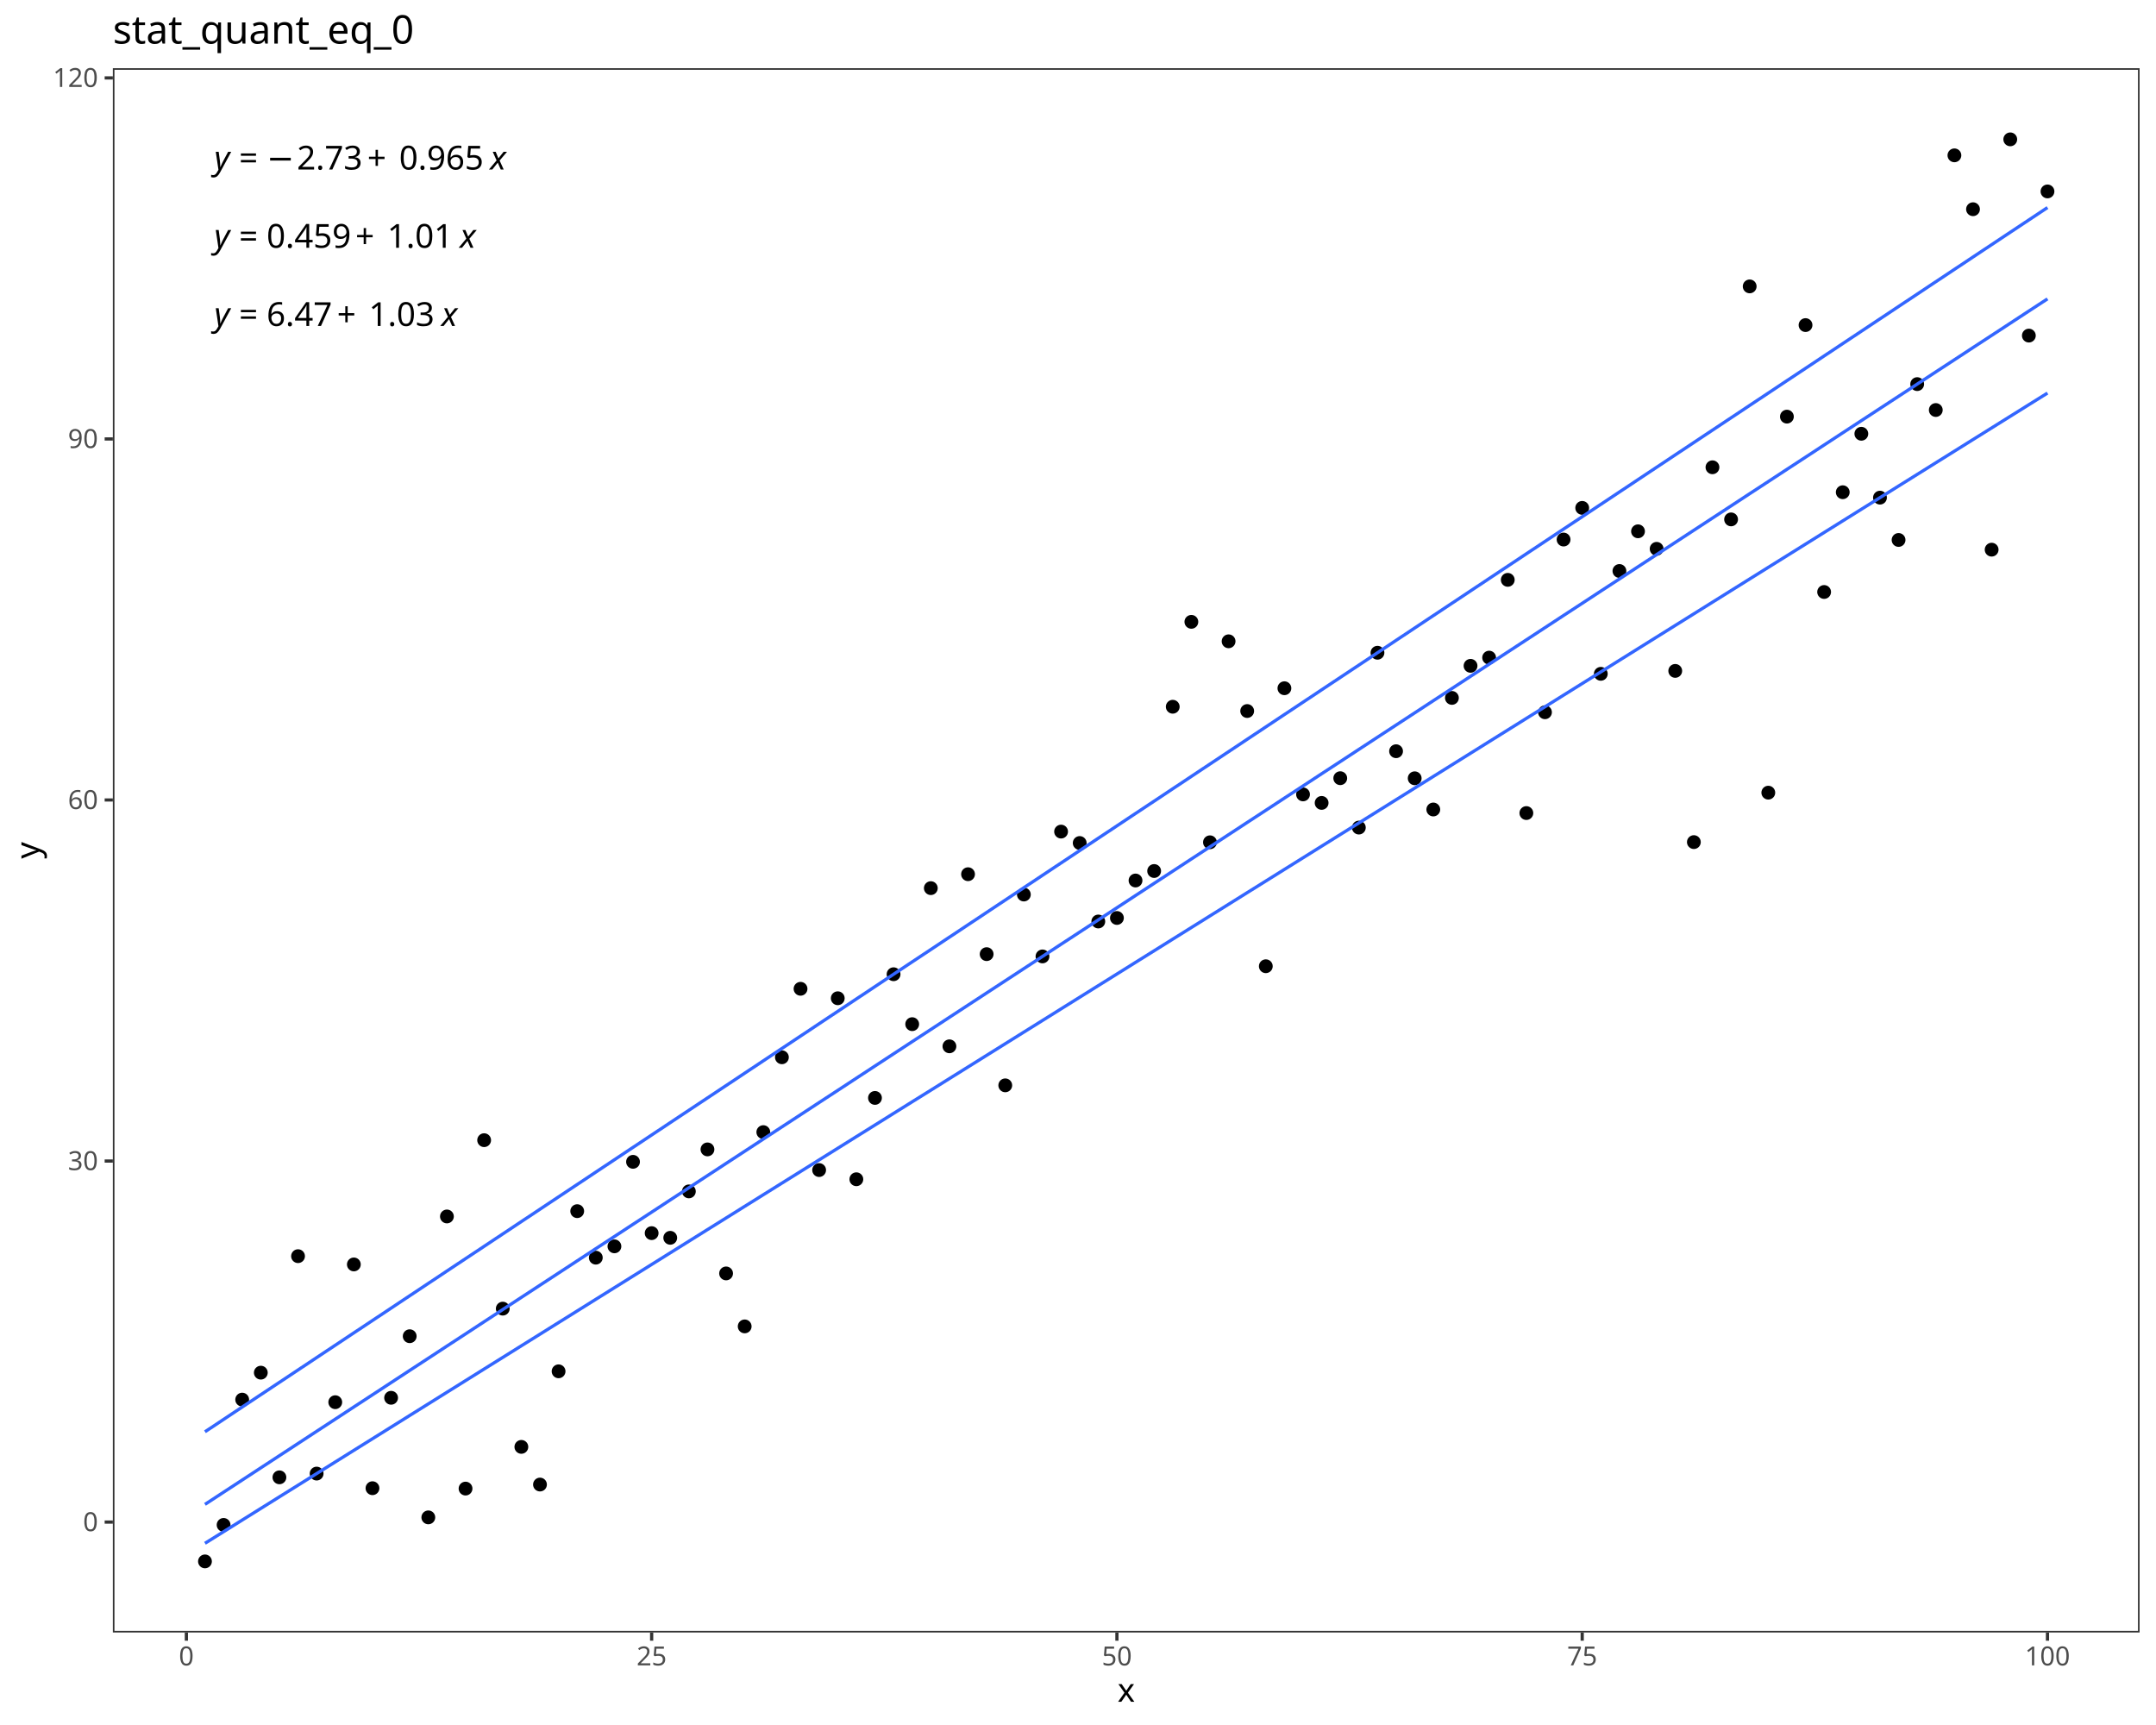
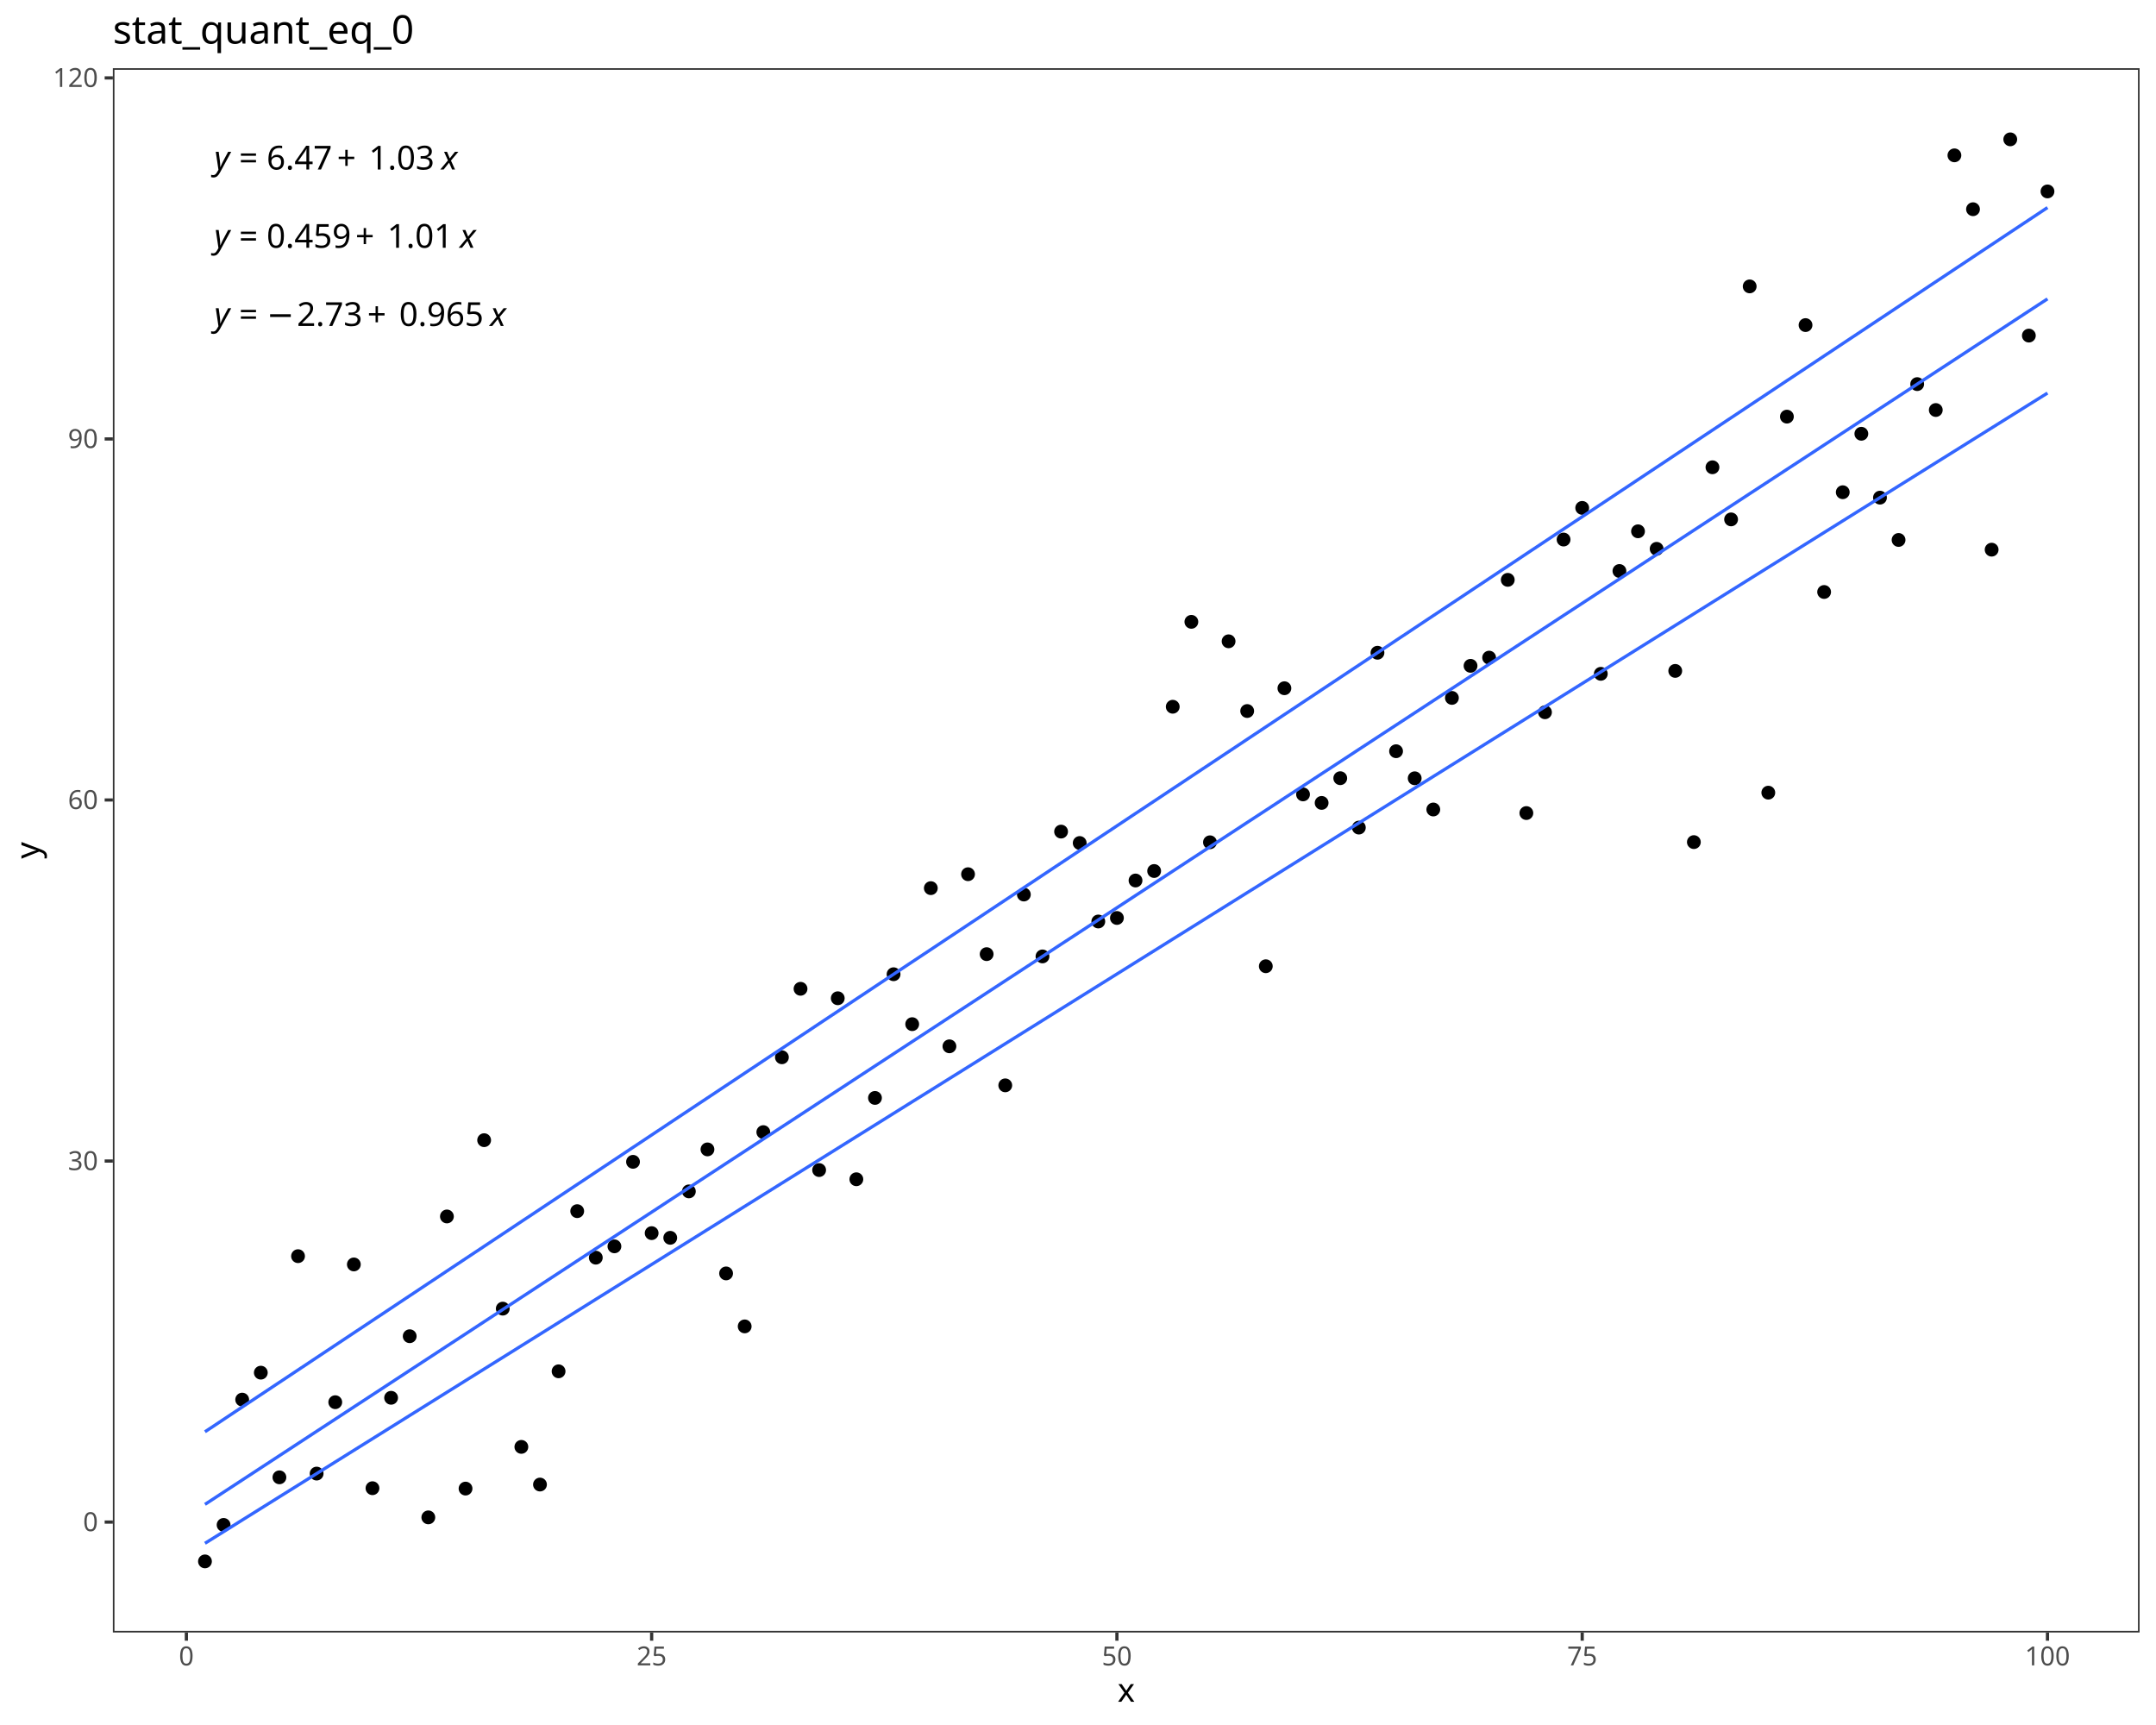
<svg xmlns="http://www.w3.org/2000/svg" class="svglite" data-engine-version="2.0" width="720.00pt" height="576.00pt" viewBox="0 0 720.00 576.00">
  <defs>
    <style type="text/css">
    .svglite line, .svglite polyline, .svglite polygon, .svglite path, .svglite rect, .svglite circle {
      fill: none;
      stroke: #000000;
      stroke-linecap: round;
      stroke-linejoin: round;
      stroke-miterlimit: 10.00;
    }
  </style>
  </defs>
  <rect width="100%" height="100%" style="stroke: none; fill: #FFFFFF;" />
  <defs>
    <clipPath id="cpMC4wMHw3MjAuMDB8MC4wMHw1NzYuMDA=">
      <rect x="0.00" y="0.00" width="720.00" height="576.00" />
    </clipPath>
  </defs>
  <g clip-path="url(#cpMC4wMHw3MjAuMDB8MC4wMHw1NzYuMDA=)">
    <rect x="0.00" y="0.00" width="720.00" height="576.00" style="stroke-width: 1.07; stroke: #FFFFFF; fill: #FFFFFF;" />
  </g>
  <defs>
    <clipPath id="cpMzcuNjl8NzE0LjUyfDIyLjc4fDU0NS4xMQ==">
      <rect x="37.69" y="22.78" width="676.83" height="522.33" />
    </clipPath>
  </defs>
  <g clip-path="url(#cpMzcuNjl8NzE0LjUyfDIyLjc4fDU0NS4xMQ==)">
    <rect x="37.69" y="22.78" width="676.83" height="522.33" style="stroke-width: 1.07; stroke: none; fill: #FFFFFF;" />
    <circle cx="68.45" cy="521.37" r="1.95" style="stroke-width: 0.71; fill: #000000;" />
    <circle cx="74.67" cy="509.19" r="1.95" style="stroke-width: 0.71; fill: #000000;" />
    <circle cx="80.88" cy="467.35" r="1.95" style="stroke-width: 0.71; fill: #000000;" />
    <circle cx="87.10" cy="458.35" r="1.95" style="stroke-width: 0.71; fill: #000000;" />
    <circle cx="93.31" cy="493.30" r="1.95" style="stroke-width: 0.71; fill: #000000;" />
    <circle cx="99.53" cy="419.45" r="1.95" style="stroke-width: 0.71; fill: #000000;" />
    <circle cx="105.74" cy="492.05" r="1.95" style="stroke-width: 0.71; fill: #000000;" />
    <circle cx="111.96" cy="468.21" r="1.95" style="stroke-width: 0.71; fill: #000000;" />
    <circle cx="118.17" cy="422.21" r="1.95" style="stroke-width: 0.71; fill: #000000;" />
    <circle cx="124.39" cy="496.93" r="1.95" style="stroke-width: 0.71; fill: #000000;" />
    <circle cx="130.61" cy="466.74" r="1.95" style="stroke-width: 0.71; fill: #000000;" />
    <circle cx="136.82" cy="446.18" r="1.95" style="stroke-width: 0.71; fill: #000000;" />
    <circle cx="143.04" cy="506.67" r="1.95" style="stroke-width: 0.71; fill: #000000;" />
    <circle cx="149.25" cy="406.19" r="1.95" style="stroke-width: 0.71; fill: #000000;" />
    <circle cx="155.47" cy="497.06" r="1.95" style="stroke-width: 0.71; fill: #000000;" />
    <circle cx="161.68" cy="380.72" r="1.95" style="stroke-width: 0.71; fill: #000000;" />
    <circle cx="167.90" cy="436.97" r="1.95" style="stroke-width: 0.71; fill: #000000;" />
    <circle cx="174.11" cy="483.13" r="1.95" style="stroke-width: 0.71; fill: #000000;" />
    <circle cx="180.33" cy="495.71" r="1.95" style="stroke-width: 0.71; fill: #000000;" />
    <circle cx="186.54" cy="457.90" r="1.95" style="stroke-width: 0.71; fill: #000000;" />
    <circle cx="192.76" cy="404.42" r="1.95" style="stroke-width: 0.71; fill: #000000;" />
    <circle cx="198.97" cy="419.95" r="1.95" style="stroke-width: 0.71; fill: #000000;" />
    <circle cx="205.19" cy="416.17" r="1.95" style="stroke-width: 0.71; fill: #000000;" />
    <circle cx="211.40" cy="387.95" r="1.95" style="stroke-width: 0.71; fill: #000000;" />
    <circle cx="217.62" cy="411.76" r="1.95" style="stroke-width: 0.71; fill: #000000;" />
    <circle cx="223.83" cy="413.32" r="1.95" style="stroke-width: 0.71; fill: #000000;" />
    <circle cx="230.05" cy="397.82" r="1.95" style="stroke-width: 0.71; fill: #000000;" />
    <circle cx="236.26" cy="383.80" r="1.95" style="stroke-width: 0.71; fill: #000000;" />
    <circle cx="242.48" cy="425.21" r="1.95" style="stroke-width: 0.71; fill: #000000;" />
    <circle cx="248.69" cy="442.90" r="1.95" style="stroke-width: 0.71; fill: #000000;" />
    <circle cx="254.91" cy="378.03" r="1.95" style="stroke-width: 0.71; fill: #000000;" />
    <circle cx="261.12" cy="353.04" r="1.95" style="stroke-width: 0.71; fill: #000000;" />
    <circle cx="267.34" cy="330.17" r="1.95" style="stroke-width: 0.71; fill: #000000;" />
    <circle cx="273.55" cy="390.70" r="1.95" style="stroke-width: 0.71; fill: #000000;" />
    <circle cx="279.77" cy="333.33" r="1.95" style="stroke-width: 0.71; fill: #000000;" />
    <circle cx="285.98" cy="393.77" r="1.95" style="stroke-width: 0.71; fill: #000000;" />
    <circle cx="292.20" cy="366.61" r="1.95" style="stroke-width: 0.71; fill: #000000;" />
    <circle cx="298.41" cy="325.31" r="1.95" style="stroke-width: 0.71; fill: #000000;" />
    <circle cx="304.63" cy="341.98" r="1.95" style="stroke-width: 0.71; fill: #000000;" />
    <circle cx="310.85" cy="296.56" r="1.95" style="stroke-width: 0.71; fill: #000000;" />
    <circle cx="317.06" cy="349.38" r="1.95" style="stroke-width: 0.71; fill: #000000;" />
    <circle cx="323.28" cy="291.91" r="1.95" style="stroke-width: 0.71; fill: #000000;" />
    <circle cx="329.49" cy="318.60" r="1.95" style="stroke-width: 0.71; fill: #000000;" />
    <circle cx="335.71" cy="362.41" r="1.95" style="stroke-width: 0.71; fill: #000000;" />
    <circle cx="341.92" cy="298.69" r="1.95" style="stroke-width: 0.71; fill: #000000;" />
    <circle cx="348.14" cy="319.36" r="1.95" style="stroke-width: 0.71; fill: #000000;" />
    <circle cx="354.35" cy="277.68" r="1.95" style="stroke-width: 0.71; fill: #000000;" />
    <circle cx="360.57" cy="281.49" r="1.95" style="stroke-width: 0.71; fill: #000000;" />
    <circle cx="366.78" cy="307.70" r="1.95" style="stroke-width: 0.71; fill: #000000;" />
    <circle cx="373.00" cy="306.52" r="1.95" style="stroke-width: 0.71; fill: #000000;" />
    <circle cx="379.21" cy="294.01" r="1.95" style="stroke-width: 0.71; fill: #000000;" />
    <circle cx="385.43" cy="290.84" r="1.95" style="stroke-width: 0.71; fill: #000000;" />
    <circle cx="391.64" cy="235.99" r="1.95" style="stroke-width: 0.71; fill: #000000;" />
    <circle cx="397.86" cy="207.64" r="1.95" style="stroke-width: 0.71; fill: #000000;" />
    <circle cx="404.07" cy="281.25" r="1.95" style="stroke-width: 0.71; fill: #000000;" />
    <circle cx="410.29" cy="214.14" r="1.95" style="stroke-width: 0.71; fill: #000000;" />
    <circle cx="416.50" cy="237.42" r="1.95" style="stroke-width: 0.71; fill: #000000;" />
    <circle cx="422.72" cy="322.64" r="1.95" style="stroke-width: 0.71; fill: #000000;" />
    <circle cx="428.93" cy="229.81" r="1.95" style="stroke-width: 0.71; fill: #000000;" />
    <circle cx="435.15" cy="265.26" r="1.95" style="stroke-width: 0.71; fill: #000000;" />
    <circle cx="441.36" cy="268.10" r="1.95" style="stroke-width: 0.71; fill: #000000;" />
    <circle cx="447.58" cy="259.85" r="1.95" style="stroke-width: 0.71; fill: #000000;" />
    <circle cx="453.79" cy="276.34" r="1.95" style="stroke-width: 0.71; fill: #000000;" />
    <circle cx="460.01" cy="217.96" r="1.95" style="stroke-width: 0.71; fill: #000000;" />
    <circle cx="466.22" cy="250.84" r="1.95" style="stroke-width: 0.71; fill: #000000;" />
    <circle cx="472.44" cy="259.88" r="1.95" style="stroke-width: 0.71; fill: #000000;" />
    <circle cx="478.65" cy="270.30" r="1.95" style="stroke-width: 0.71; fill: #000000;" />
    <circle cx="484.87" cy="233.04" r="1.95" style="stroke-width: 0.71; fill: #000000;" />
    <circle cx="491.09" cy="222.33" r="1.95" style="stroke-width: 0.71; fill: #000000;" />
    <circle cx="497.30" cy="219.59" r="1.95" style="stroke-width: 0.71; fill: #000000;" />
    <circle cx="503.52" cy="193.62" r="1.95" style="stroke-width: 0.71; fill: #000000;" />
    <circle cx="509.73" cy="271.49" r="1.95" style="stroke-width: 0.71; fill: #000000;" />
    <circle cx="515.95" cy="237.83" r="1.95" style="stroke-width: 0.71; fill: #000000;" />
    <circle cx="522.16" cy="180.16" r="1.95" style="stroke-width: 0.71; fill: #000000;" />
    <circle cx="528.38" cy="169.59" r="1.95" style="stroke-width: 0.71; fill: #000000;" />
    <circle cx="534.59" cy="225.00" r="1.95" style="stroke-width: 0.71; fill: #000000;" />
    <circle cx="540.81" cy="190.66" r="1.95" style="stroke-width: 0.71; fill: #000000;" />
    <circle cx="547.02" cy="177.41" r="1.95" style="stroke-width: 0.71; fill: #000000;" />
    <circle cx="553.24" cy="183.26" r="1.95" style="stroke-width: 0.71; fill: #000000;" />
    <circle cx="559.45" cy="224.02" r="1.95" style="stroke-width: 0.71; fill: #000000;" />
    <circle cx="565.67" cy="281.19" r="1.95" style="stroke-width: 0.71; fill: #000000;" />
    <circle cx="571.88" cy="156.03" r="1.95" style="stroke-width: 0.71; fill: #000000;" />
    <circle cx="578.10" cy="173.43" r="1.95" style="stroke-width: 0.71; fill: #000000;" />
    <circle cx="584.31" cy="95.63" r="1.95" style="stroke-width: 0.71; fill: #000000;" />
    <circle cx="590.53" cy="264.68" r="1.95" style="stroke-width: 0.71; fill: #000000;" />
    <circle cx="596.74" cy="139.12" r="1.95" style="stroke-width: 0.71; fill: #000000;" />
    <circle cx="602.96" cy="108.55" r="1.95" style="stroke-width: 0.71; fill: #000000;" />
    <circle cx="609.17" cy="197.67" r="1.95" style="stroke-width: 0.71; fill: #000000;" />
    <circle cx="615.39" cy="164.36" r="1.95" style="stroke-width: 0.71; fill: #000000;" />
    <circle cx="621.60" cy="144.84" r="1.95" style="stroke-width: 0.71; fill: #000000;" />
    <circle cx="627.82" cy="166.17" r="1.95" style="stroke-width: 0.71; fill: #000000;" />
    <circle cx="634.03" cy="180.30" r="1.95" style="stroke-width: 0.71; fill: #000000;" />
    <circle cx="640.25" cy="128.26" r="1.95" style="stroke-width: 0.71; fill: #000000;" />
    <circle cx="646.46" cy="136.91" r="1.95" style="stroke-width: 0.71; fill: #000000;" />
    <circle cx="652.68" cy="51.87" r="1.95" style="stroke-width: 0.71; fill: #000000;" />
    <circle cx="658.89" cy="69.86" r="1.95" style="stroke-width: 0.71; fill: #000000;" />
    <circle cx="665.11" cy="183.54" r="1.95" style="stroke-width: 0.71; fill: #000000;" />
    <circle cx="671.33" cy="46.53" r="1.95" style="stroke-width: 0.71; fill: #000000;" />
    <circle cx="677.54" cy="112.06" r="1.95" style="stroke-width: 0.71; fill: #000000;" />
    <circle cx="683.76" cy="63.92" r="1.95" style="stroke-width: 0.71; fill: #000000;" />
    <polyline points="68.45,515.33 74.67,511.45 80.88,507.57 87.10,503.69 93.31,499.81 99.53,495.93 105.74,492.05 111.96,488.17 118.17,484.29 124.39,480.41 130.61,476.53 136.82,472.65 143.04,468.77 149.25,464.89 155.47,461.01 161.68,457.13 167.90,453.26 174.11,449.38 180.33,445.50 186.54,441.62 192.76,437.74 198.97,433.86 205.19,429.98 211.40,426.10 217.62,422.22 223.83,418.34 230.05,414.46 236.26,410.58 242.48,406.70 248.69,402.82 254.91,398.94 261.12,395.06 267.34,391.18 273.55,387.30 279.77,383.42 285.98,379.54 292.20,375.66 298.41,371.78 304.63,367.90 310.85,364.03 317.06,360.15 323.28,356.27 329.49,352.39 335.71,348.51 341.92,344.63 348.14,340.75 354.35,336.87 360.57,332.99 366.78,329.11 373.00,325.23 379.21,321.35 385.43,317.47 391.64,313.59 397.86,309.71 404.07,305.83 410.29,301.95 416.50,298.07 422.72,294.19 428.93,290.31 435.15,286.43 441.36,282.55 447.58,278.67 453.79,274.80 460.01,270.92 466.22,267.04 472.44,263.16 478.65,259.28 484.87,255.40 491.09,251.52 497.30,247.64 503.52,243.76 509.73,239.88 515.95,236.00 522.16,232.12 528.38,228.24 534.59,224.36 540.81,220.48 547.02,216.60 553.24,212.72 559.45,208.84 565.67,204.96 571.88,201.08 578.10,197.20 584.31,193.32 590.53,189.44 596.74,185.57 602.96,181.69 609.17,177.81 615.39,173.93 621.60,170.05 627.82,166.17 634.03,162.29 640.25,158.41 646.46,154.53 652.68,150.65 658.89,146.77 665.11,142.89 671.33,139.01 677.54,135.13 683.76,131.25 " style="stroke-width: 1.07; stroke: #3366FF; stroke-linecap: butt;" />
    <polyline points="68.45,502.33 74.67,498.26 80.88,494.20 87.10,490.13 93.31,486.07 99.53,482.00 105.74,477.93 111.96,473.87 118.17,469.80 124.39,465.74 130.61,461.67 136.82,457.60 143.04,453.54 149.25,449.47 155.47,445.41 161.68,441.34 167.90,437.27 174.11,433.21 180.33,429.14 186.54,425.08 192.76,421.01 198.97,416.94 205.19,412.88 211.40,408.81 217.62,404.75 223.83,400.68 230.05,396.61 236.26,392.55 242.48,388.48 248.69,384.42 254.91,380.35 261.12,376.28 267.34,372.22 273.55,368.15 279.77,364.09 285.98,360.02 292.20,355.95 298.41,351.89 304.63,347.82 310.85,343.76 317.06,339.69 323.28,335.62 329.49,331.56 335.71,327.49 341.92,323.43 348.14,319.36 354.35,315.29 360.57,311.23 366.78,307.16 373.00,303.10 379.21,299.03 385.43,294.96 391.64,290.90 397.86,286.83 404.07,282.77 410.29,278.70 416.50,274.63 422.72,270.57 428.93,266.50 435.15,262.44 441.36,258.37 447.58,254.31 453.79,250.24 460.01,246.17 466.22,242.11 472.44,238.04 478.65,233.98 484.87,229.91 491.09,225.84 497.30,221.78 503.52,217.71 509.73,213.65 515.95,209.58 522.16,205.51 528.38,201.45 534.59,197.38 540.81,193.32 547.02,189.25 553.24,185.18 559.45,181.12 565.67,177.05 571.88,172.99 578.10,168.92 584.31,164.85 590.53,160.79 596.74,156.72 602.96,152.66 609.17,148.59 615.39,144.52 621.60,140.46 627.82,136.39 634.03,132.33 640.25,128.26 646.46,124.19 652.68,120.13 658.89,116.06 665.11,112.00 671.33,107.93 677.54,103.86 683.76,99.80 " style="stroke-width: 1.07; stroke: #3366FF; stroke-linecap: butt;" />
    <polyline points="68.45,478.09 74.67,473.96 80.88,469.83 87.10,465.70 93.31,461.58 99.53,457.45 105.74,453.32 111.96,449.19 118.17,445.06 124.39,440.93 130.61,436.80 136.82,432.67 143.04,428.54 149.25,424.41 155.47,420.28 161.68,416.16 167.90,412.03 174.11,407.90 180.33,403.77 186.54,399.64 192.76,395.51 198.97,391.38 205.19,387.25 211.40,383.12 217.62,378.99 223.83,374.86 230.05,370.73 236.26,366.61 242.48,362.48 248.69,358.35 254.91,354.22 261.12,350.09 267.34,345.96 273.55,341.83 279.77,337.70 285.98,333.57 292.20,329.44 298.41,325.31 304.63,321.18 310.85,317.06 317.06,312.93 323.28,308.80 329.49,304.67 335.71,300.54 341.92,296.41 348.14,292.28 354.35,288.15 360.57,284.02 366.78,279.89 373.00,275.76 379.21,271.63 385.43,267.51 391.64,263.38 397.86,259.25 404.07,255.12 410.29,250.99 416.50,246.86 422.72,242.73 428.93,238.60 435.15,234.47 441.36,230.34 447.58,226.21 453.79,222.09 460.01,217.96 466.22,213.83 472.44,209.70 478.65,205.57 484.87,201.44 491.09,197.31 497.30,193.18 503.52,189.05 509.73,184.92 515.95,180.79 522.16,176.66 528.38,172.54 534.59,168.41 540.81,164.28 547.02,160.15 553.24,156.02 559.45,151.89 565.67,147.76 571.88,143.63 578.10,139.50 584.31,135.37 590.53,131.24 596.74,127.11 602.96,122.99 609.17,118.86 615.39,114.73 621.60,110.60 627.82,106.47 634.03,102.34 640.25,98.21 646.46,94.08 652.68,89.95 658.89,85.82 665.11,81.69 671.33,77.56 677.54,73.44 683.76,69.31 " style="stroke-width: 1.07; stroke: #3366FF; stroke-linecap: butt;" />
-     <text x="71.53" y="56.61" style="font-size: 11.04px; font-style: italic; font-family: sans;" textLength="5.52px" lengthAdjust="spacingAndGlyphs">y</text>
-     <text x="77.05" y="56.61" style="font-size: 11.04px; font-family: sans;" textLength="2.76px" lengthAdjust="spacingAndGlyphs"> </text>
-     <text x="79.82" y="56.61" style="font-size: 11.04px; font-family: sans;" textLength="6.45px" lengthAdjust="spacingAndGlyphs">=</text>
-     <text x="86.27" y="56.61" style="font-size: 11.04px; font-family: sans;" textLength="2.76px" lengthAdjust="spacingAndGlyphs"> </text>
-     <text x="89.03" y="56.61" style="font-size: 11.04px; font-family: sans;" textLength="8.58px" lengthAdjust="spacingAndGlyphs">−</text>
-     <text x="99.14" y="56.61" style="font-size: 11.04px; font-family: sans;" textLength="21.49px" lengthAdjust="spacingAndGlyphs">2.73</text>
-     <text x="122.67" y="56.61" style="font-size: 11.04px; font-family: sans;" textLength="8.57px" lengthAdjust="spacingAndGlyphs">+</text>
-     <text x="133.29" y="56.61" style="font-size: 11.04px; font-family: sans;" textLength="27.63px" lengthAdjust="spacingAndGlyphs">0.965</text>
-     <text x="160.92" y="56.61" style="font-size: 11.04px; font-family: sans;" textLength="2.76px" lengthAdjust="spacingAndGlyphs"> </text>
-     <text x="163.68" y="56.61" style="font-size: 11.04px; font-style: italic; font-family: sans;" textLength="5.52px" lengthAdjust="spacingAndGlyphs">x</text>
+     <text x="71.53" y="108.84" style="font-size: 11.04px; font-style: italic; font-family: sans;" textLength="5.52px" lengthAdjust="spacingAndGlyphs">y</text>
+     <text x="77.05" y="108.84" style="font-size: 11.04px; font-family: sans;" textLength="2.76px" lengthAdjust="spacingAndGlyphs"> </text>
+     <text x="79.82" y="108.84" style="font-size: 11.04px; font-family: sans;" textLength="6.45px" lengthAdjust="spacingAndGlyphs">=</text>
+     <text x="86.27" y="108.84" style="font-size: 11.04px; font-family: sans;" textLength="2.76px" lengthAdjust="spacingAndGlyphs"> </text>
+     <text x="89.03" y="108.84" style="font-size: 11.04px; font-family: sans;" textLength="8.58px" lengthAdjust="spacingAndGlyphs">−</text>
+     <text x="99.14" y="108.84" style="font-size: 11.04px; font-family: sans;" textLength="21.49px" lengthAdjust="spacingAndGlyphs">2.73</text>
+     <text x="122.67" y="108.84" style="font-size: 11.04px; font-family: sans;" textLength="8.57px" lengthAdjust="spacingAndGlyphs">+</text>
+     <text x="133.29" y="108.84" style="font-size: 11.04px; font-family: sans;" textLength="27.63px" lengthAdjust="spacingAndGlyphs">0.965</text>
+     <text x="160.92" y="108.84" style="font-size: 11.04px; font-family: sans;" textLength="2.76px" lengthAdjust="spacingAndGlyphs"> </text>
+     <text x="163.68" y="108.84" style="font-size: 11.04px; font-style: italic; font-family: sans;" textLength="5.52px" lengthAdjust="spacingAndGlyphs">x</text>
    <text x="71.53" y="82.73" style="font-size: 11.04px; font-style: italic; font-family: sans;" textLength="5.52px" lengthAdjust="spacingAndGlyphs">y</text>
    <text x="77.05" y="82.73" style="font-size: 11.04px; font-family: sans;" textLength="2.76px" lengthAdjust="spacingAndGlyphs"> </text>
    <text x="79.82" y="82.73" style="font-size: 11.04px; font-family: sans;" textLength="6.45px" lengthAdjust="spacingAndGlyphs">=</text>
    <text x="86.27" y="82.73" style="font-size: 11.04px; font-family: sans;" textLength="2.76px" lengthAdjust="spacingAndGlyphs"> </text>
    <text x="89.03" y="82.73" style="font-size: 11.04px; font-family: sans;" textLength="27.63px" lengthAdjust="spacingAndGlyphs">0.459</text>
    <text x="118.70" y="82.73" style="font-size: 11.04px; font-family: sans;" textLength="8.57px" lengthAdjust="spacingAndGlyphs">+</text>
    <text x="129.32" y="82.73" style="font-size: 11.04px; font-family: sans;" textLength="21.49px" lengthAdjust="spacingAndGlyphs">1.01</text>
    <text x="150.81" y="82.73" style="font-size: 11.04px; font-family: sans;" textLength="2.76px" lengthAdjust="spacingAndGlyphs"> </text>
    <text x="153.57" y="82.73" style="font-size: 11.04px; font-style: italic; font-family: sans;" textLength="5.52px" lengthAdjust="spacingAndGlyphs">x</text>
-     <text x="71.53" y="108.84" style="font-size: 11.04px; font-style: italic; font-family: sans;" textLength="5.52px" lengthAdjust="spacingAndGlyphs">y</text>
-     <text x="77.05" y="108.84" style="font-size: 11.04px; font-family: sans;" textLength="2.76px" lengthAdjust="spacingAndGlyphs"> </text>
-     <text x="79.82" y="108.84" style="font-size: 11.04px; font-family: sans;" textLength="6.45px" lengthAdjust="spacingAndGlyphs">=</text>
-     <text x="86.27" y="108.84" style="font-size: 11.04px; font-family: sans;" textLength="2.76px" lengthAdjust="spacingAndGlyphs"> </text>
-     <text x="89.03" y="108.84" style="font-size: 11.04px; font-family: sans;" textLength="21.49px" lengthAdjust="spacingAndGlyphs">6.47</text>
-     <text x="112.56" y="108.84" style="font-size: 11.04px; font-family: sans;" textLength="8.57px" lengthAdjust="spacingAndGlyphs">+</text>
-     <text x="123.18" y="108.84" style="font-size: 11.04px; font-family: sans;" textLength="21.49px" lengthAdjust="spacingAndGlyphs">1.03</text>
-     <text x="144.67" y="108.84" style="font-size: 11.04px; font-family: sans;" textLength="2.76px" lengthAdjust="spacingAndGlyphs"> </text>
-     <text x="147.43" y="108.84" style="font-size: 11.04px; font-style: italic; font-family: sans;" textLength="5.52px" lengthAdjust="spacingAndGlyphs">x</text>
+     <text x="71.53" y="56.61" style="font-size: 11.04px; font-style: italic; font-family: sans;" textLength="5.52px" lengthAdjust="spacingAndGlyphs">y</text>
+     <text x="77.05" y="56.61" style="font-size: 11.04px; font-family: sans;" textLength="2.76px" lengthAdjust="spacingAndGlyphs"> </text>
+     <text x="79.82" y="56.61" style="font-size: 11.04px; font-family: sans;" textLength="6.45px" lengthAdjust="spacingAndGlyphs">=</text>
+     <text x="86.27" y="56.61" style="font-size: 11.04px; font-family: sans;" textLength="2.76px" lengthAdjust="spacingAndGlyphs"> </text>
+     <text x="89.03" y="56.61" style="font-size: 11.04px; font-family: sans;" textLength="21.49px" lengthAdjust="spacingAndGlyphs">6.47</text>
+     <text x="112.56" y="56.61" style="font-size: 11.04px; font-family: sans;" textLength="8.57px" lengthAdjust="spacingAndGlyphs">+</text>
+     <text x="123.18" y="56.61" style="font-size: 11.04px; font-family: sans;" textLength="21.49px" lengthAdjust="spacingAndGlyphs">1.03</text>
+     <text x="144.67" y="56.61" style="font-size: 11.04px; font-family: sans;" textLength="2.76px" lengthAdjust="spacingAndGlyphs"> </text>
+     <text x="147.43" y="56.61" style="font-size: 11.04px; font-style: italic; font-family: sans;" textLength="5.52px" lengthAdjust="spacingAndGlyphs">x</text>
    <rect x="37.69" y="22.78" width="676.83" height="522.33" style="stroke-width: 1.07; stroke: #333333;" />
  </g>
  <g clip-path="url(#cpMC4wMHw3MjAuMDB8MC4wMHw1NzYuMDA=)">
    <text x="32.76" y="511.27" text-anchor="end" style="font-size: 8.80px; fill: #4D4D4D; font-family: sans;" textLength="4.89px" lengthAdjust="spacingAndGlyphs">0</text>
    <text x="32.76" y="390.71" text-anchor="end" style="font-size: 8.80px; fill: #4D4D4D; font-family: sans;" textLength="9.79px" lengthAdjust="spacingAndGlyphs">30</text>
    <text x="32.76" y="270.15" text-anchor="end" style="font-size: 8.80px; fill: #4D4D4D; font-family: sans;" textLength="9.79px" lengthAdjust="spacingAndGlyphs">60</text>
    <text x="32.76" y="149.59" text-anchor="end" style="font-size: 8.80px; fill: #4D4D4D; font-family: sans;" textLength="9.79px" lengthAdjust="spacingAndGlyphs">90</text>
    <text x="32.76" y="29.04" text-anchor="end" style="font-size: 8.80px; fill: #4D4D4D; font-family: sans;" textLength="14.68px" lengthAdjust="spacingAndGlyphs">120</text>
    <polyline points="34.95,508.24 37.69,508.24 " style="stroke-width: 1.07; stroke: #333333; stroke-linecap: butt;" />
    <polyline points="34.95,387.68 37.69,387.68 " style="stroke-width: 1.07; stroke: #333333; stroke-linecap: butt;" />
    <polyline points="34.95,267.12 37.69,267.12 " style="stroke-width: 1.07; stroke: #333333; stroke-linecap: butt;" />
    <polyline points="34.95,146.57 37.69,146.57 " style="stroke-width: 1.07; stroke: #333333; stroke-linecap: butt;" />
    <polyline points="34.95,26.01 37.69,26.01 " style="stroke-width: 1.07; stroke: #333333; stroke-linecap: butt;" />
    <polyline points="62.24,547.85 62.24,545.11 " style="stroke-width: 1.07; stroke: #333333; stroke-linecap: butt;" />
    <polyline points="217.62,547.85 217.62,545.11 " style="stroke-width: 1.07; stroke: #333333; stroke-linecap: butt;" />
    <polyline points="373.00,547.85 373.00,545.11 " style="stroke-width: 1.07; stroke: #333333; stroke-linecap: butt;" />
    <polyline points="528.38,547.85 528.38,545.11 " style="stroke-width: 1.07; stroke: #333333; stroke-linecap: butt;" />
    <polyline points="683.76,547.85 683.76,545.11 " style="stroke-width: 1.07; stroke: #333333; stroke-linecap: butt;" />
    <text x="62.24" y="556.10" text-anchor="middle" style="font-size: 8.80px; fill: #4D4D4D; font-family: sans;" textLength="4.89px" lengthAdjust="spacingAndGlyphs">0</text>
    <text x="217.62" y="556.10" text-anchor="middle" style="font-size: 8.80px; fill: #4D4D4D; font-family: sans;" textLength="9.79px" lengthAdjust="spacingAndGlyphs">25</text>
    <text x="373.00" y="556.10" text-anchor="middle" style="font-size: 8.80px; fill: #4D4D4D; font-family: sans;" textLength="9.79px" lengthAdjust="spacingAndGlyphs">50</text>
    <text x="528.38" y="556.10" text-anchor="middle" style="font-size: 8.80px; fill: #4D4D4D; font-family: sans;" textLength="9.79px" lengthAdjust="spacingAndGlyphs">75</text>
    <text x="683.76" y="556.10" text-anchor="middle" style="font-size: 8.80px; fill: #4D4D4D; font-family: sans;" textLength="14.68px" lengthAdjust="spacingAndGlyphs">100</text>
    <text x="376.10" y="568.24" text-anchor="middle" style="font-size: 11.00px; font-family: sans;" textLength="5.50px" lengthAdjust="spacingAndGlyphs">x</text>
    <text transform="translate(13.05,283.95) rotate(-90)" text-anchor="middle" style="font-size: 11.00px; font-family: sans;" textLength="5.50px" lengthAdjust="spacingAndGlyphs">y</text>
    <text x="37.69" y="14.56" style="font-size: 13.20px; font-family: sans;" textLength="98.37px" lengthAdjust="spacingAndGlyphs">stat_quant_eq_0</text>
  </g>
</svg>
